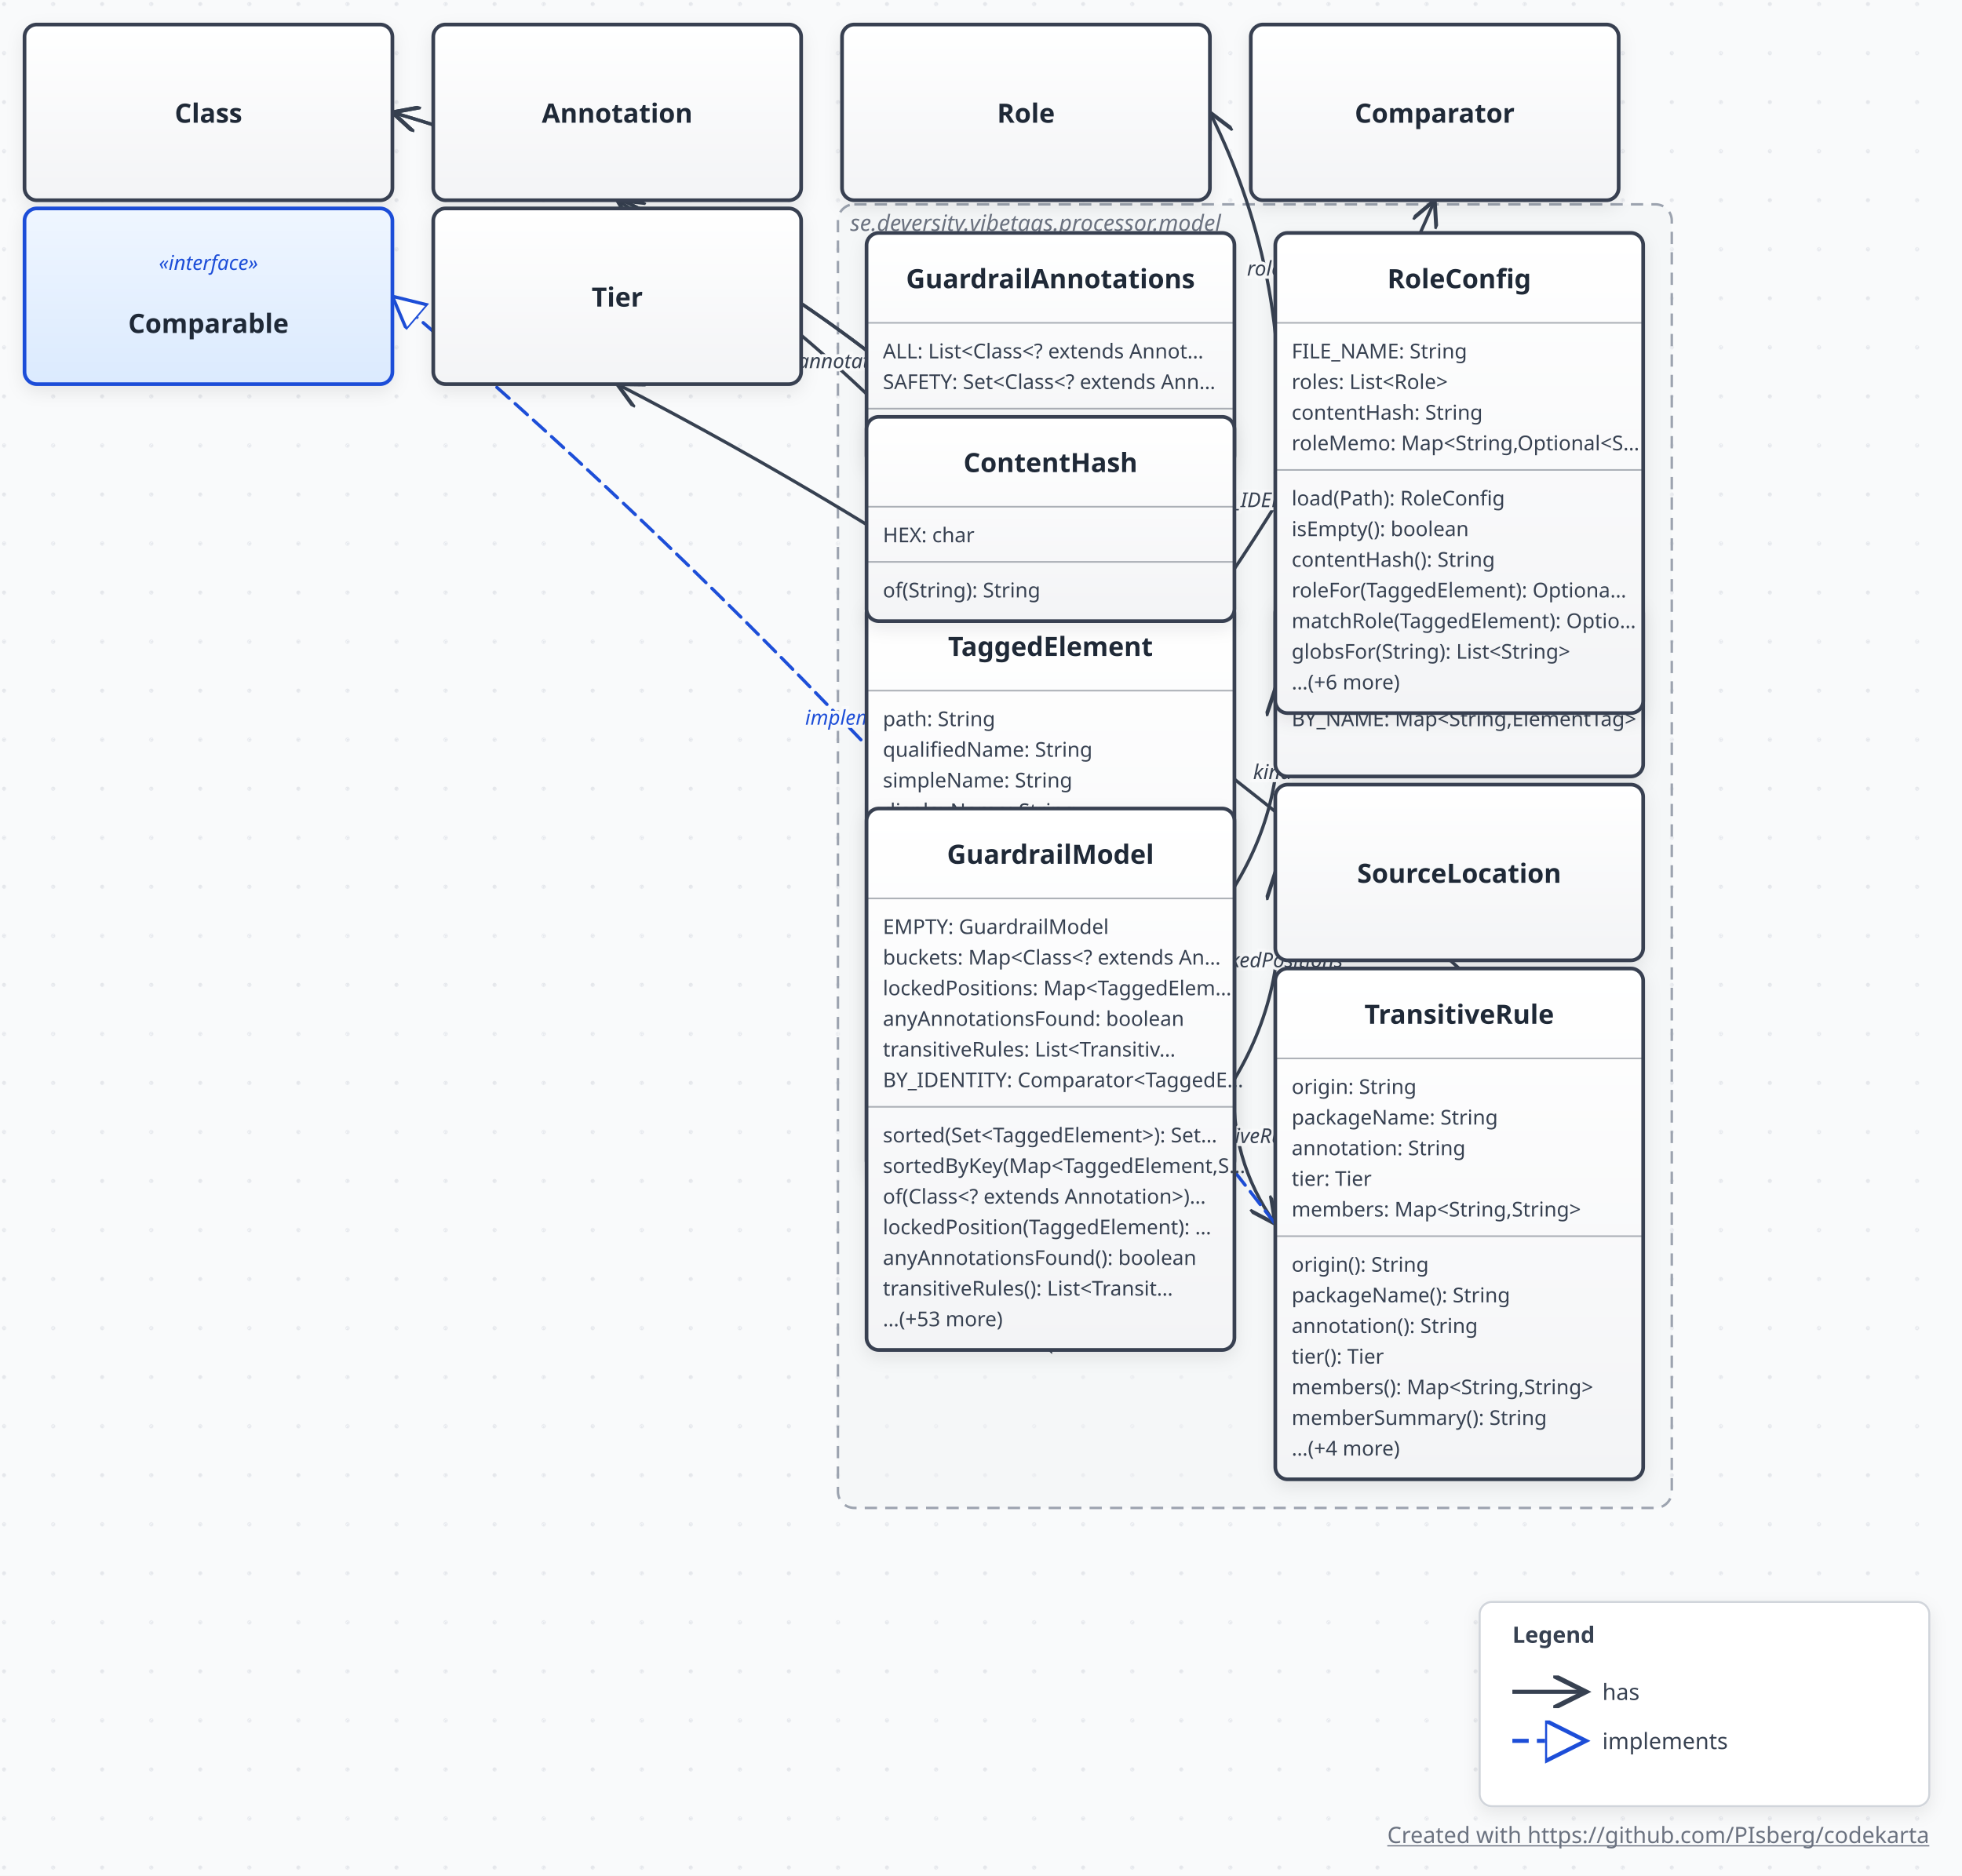
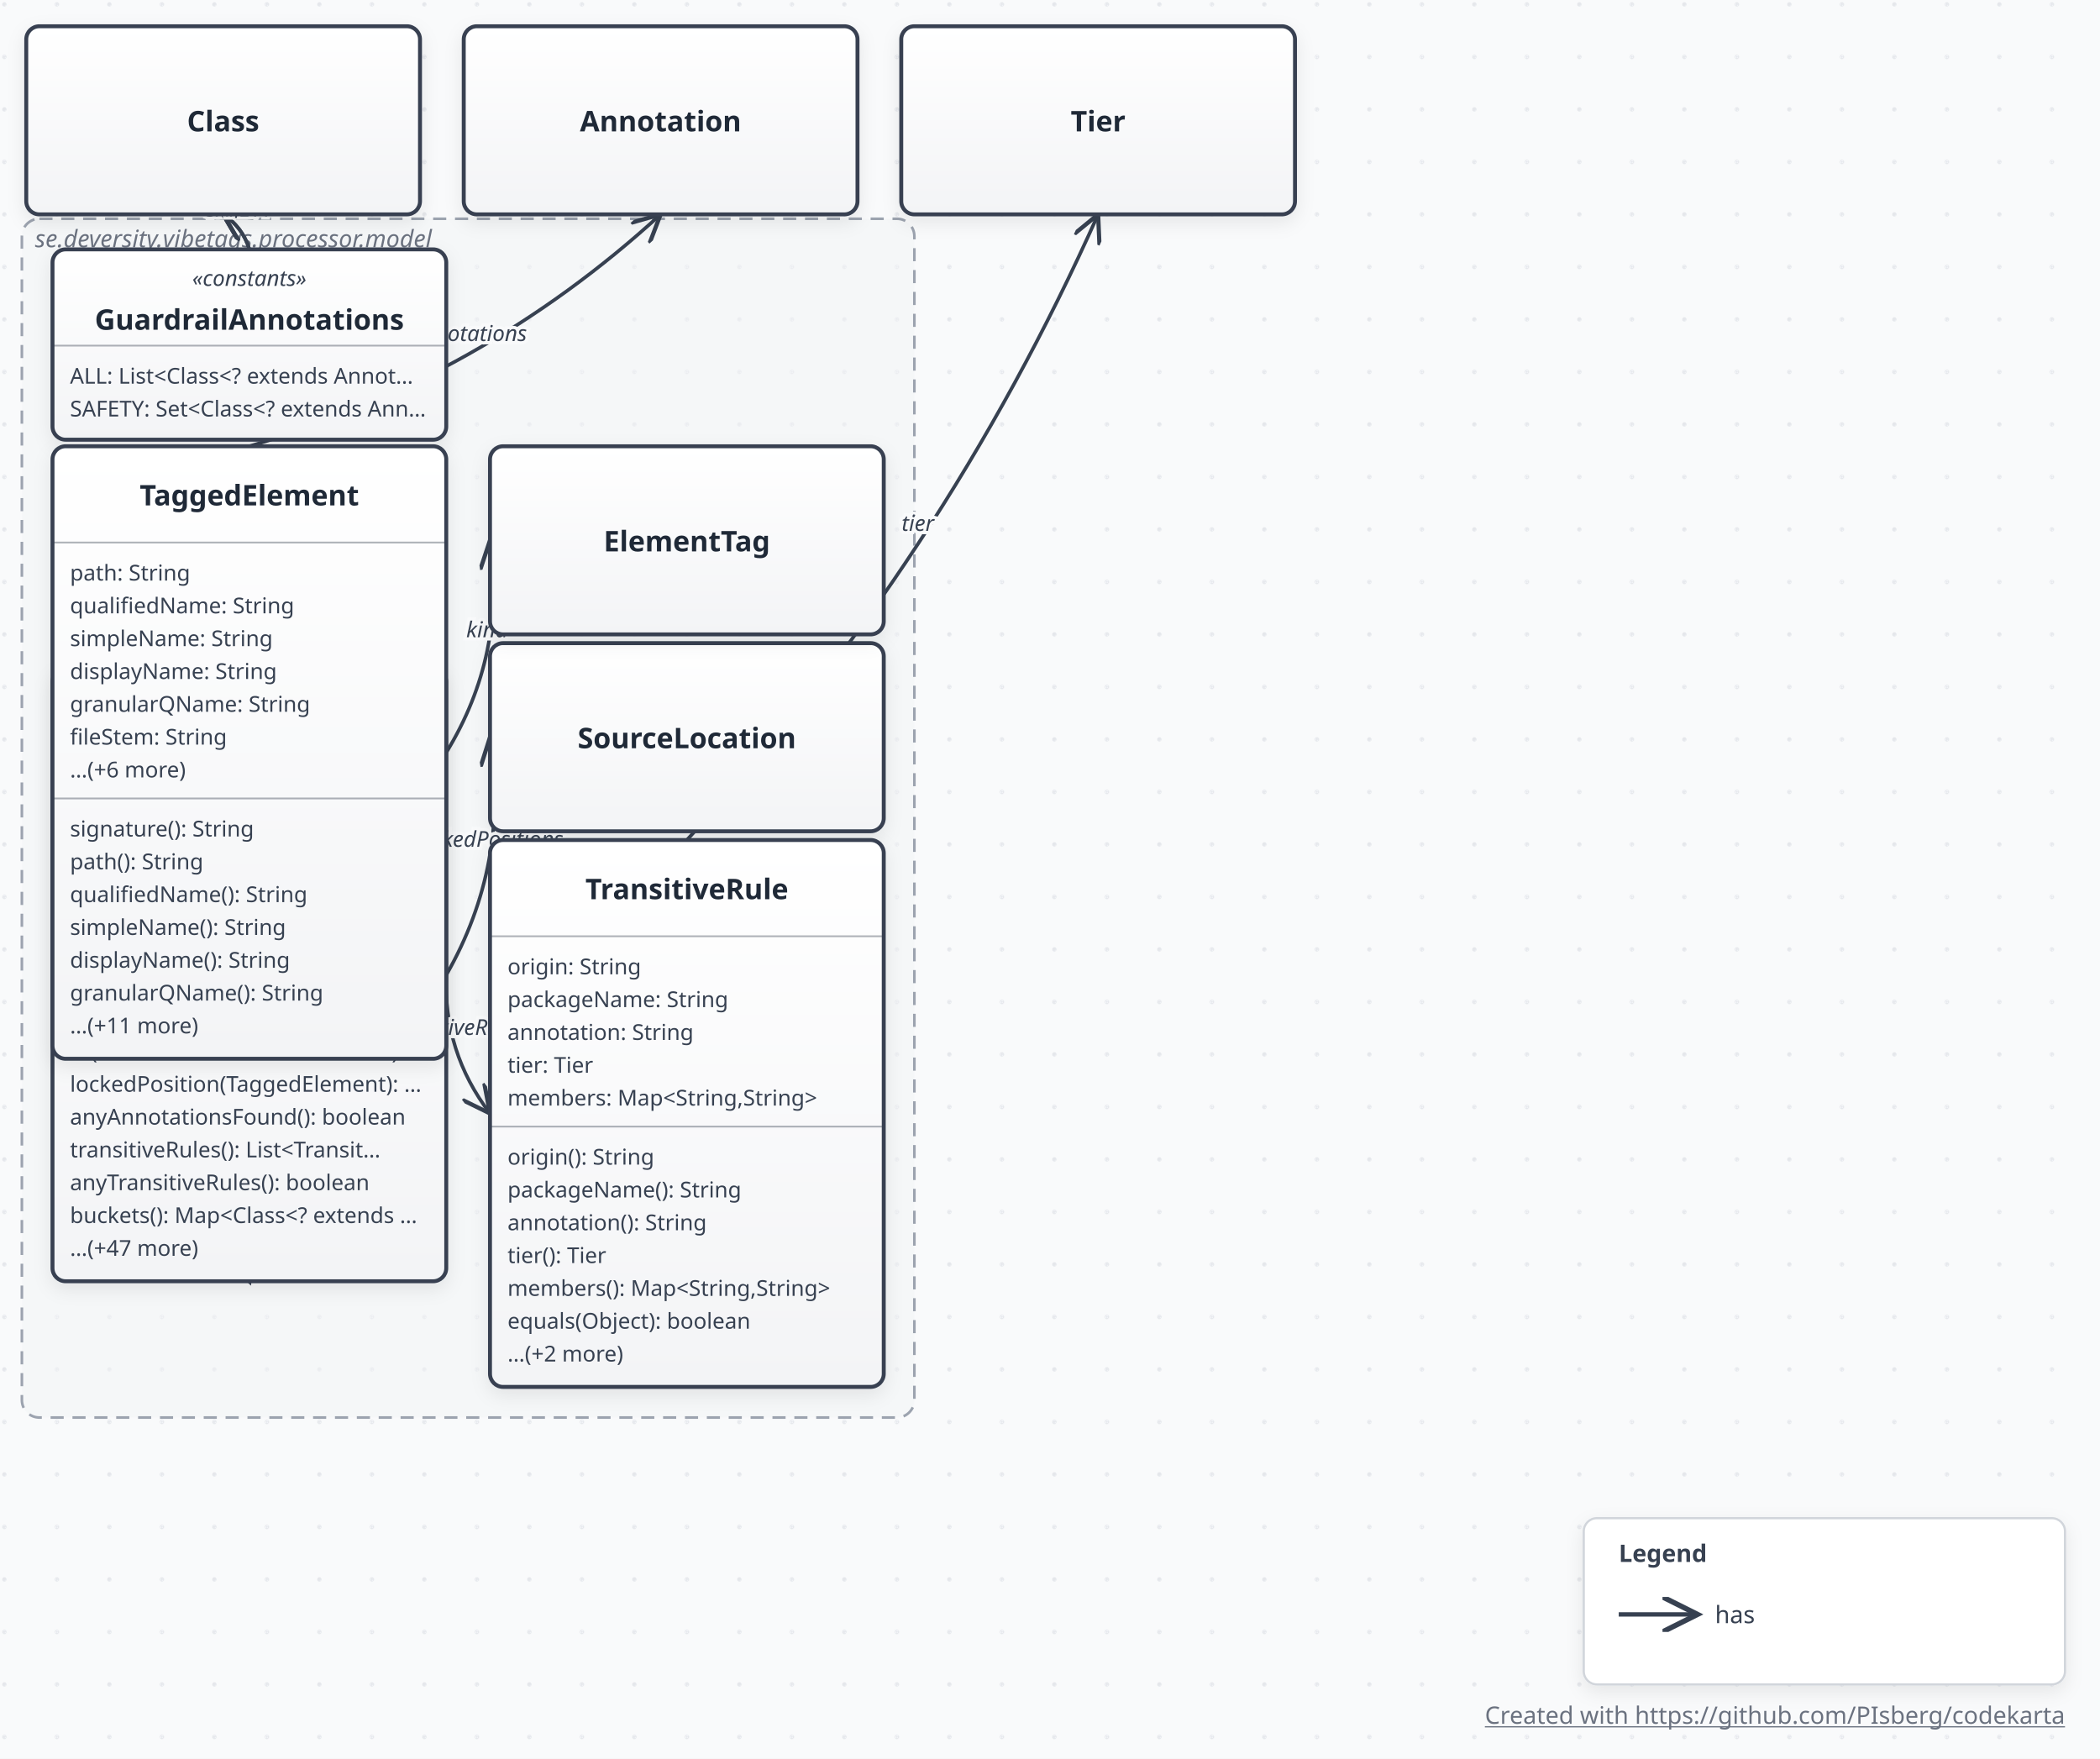
- <svg xmlns="http://www.w3.org/2000/svg" width="960" height="918" viewBox="0 0 960 918">
+ <svg xmlns="http://www.w3.org/2000/svg" width="960" height="804" viewBox="0 0 960 804">
  <defs>
    <style>
svg { font-family: 'Outfit', 'Inter', -apple-system, BlinkMacSystemFont, 'Segoe UI', sans-serif; }
text { font-family: 'Outfit', 'Inter', -apple-system, BlinkMacSystemFont, 'Segoe UI', sans-serif !important; }
.node-rect { transition: filter 0.2s ease, stroke-width 0.2s ease, stroke 0.2s ease; }
.node-rect:hover { stroke-width: 2.2 !important; filter: drop-shadow(0 8px 16px rgba(15, 23, 42, 0.12)) !important; }
.edge-line { stroke-linecap: round; stroke-linejoin: round; transition: stroke-width 0.2s ease; }
.edge-line:hover { stroke-width: 2.5 !important; }
.edge-label { paint-order: stroke; stroke: #f9fafb; stroke-width: 3; font-weight: 500; }
.diagram-attribution { fill: #9ca3af; text-decoration: none; transition: fill 0.2s ease; }
.diagram-attribution:hover { fill: #4b5563; text-decoration: underline; }
.group-rect { transition: stroke-width 0.2s ease; }
.node-label { pointer-events: none; }
</style>
    <filter id="nodeShadow" x="-20%" y="-20%" width="140%" height="140%">
      <feDropShadow dx="0" dy="3" stdDeviation="4" flood-color="#0f172a" flood-opacity="0.08" />
    </filter>
    <linearGradient id="grad-CLASS" x1="0%" y1="0%" x2="0%" y2="100%">
      <stop offset="0%" stop-color="#ffffff" />
      <stop offset="100%" stop-color="#f3f4f6" />
    </linearGradient>
    <linearGradient id="grad-INTERFACE" x1="0%" y1="0%" x2="0%" y2="100%">
      <stop offset="0%" stop-color="#eff6ff" />
      <stop offset="100%" stop-color="#dbeafe" />
    </linearGradient>
    <linearGradient id="grad-MODULE" x1="0%" y1="0%" x2="0%" y2="100%">
      <stop offset="0%" stop-color="#faf5ff" />
      <stop offset="100%" stop-color="#ede9fe" />
    </linearGradient>
    <linearGradient id="grad-METHOD" x1="0%" y1="0%" x2="0%" y2="100%">
      <stop offset="0%" stop-color="#fffbeb" />
      <stop offset="100%" stop-color="#fef3c7" />
    </linearGradient>
    <linearGradient id="grad-PACKAGE" x1="0%" y1="0%" x2="0%" y2="100%">
      <stop offset="0%" stop-color="#ecfdf5" />
      <stop offset="100%" stop-color="#d1fae5" />
    </linearGradient>
    <linearGradient id="grad-EXCEPTION" x1="0%" y1="0%" x2="0%" y2="100%">
      <stop offset="0%" stop-color="#fef2f2" />
      <stop offset="100%" stop-color="#fee2e2" />
    </linearGradient>
    <linearGradient id="grad-STATE" x1="0%" y1="0%" x2="0%" y2="100%">
      <stop offset="0%" stop-color="#f0f9ff" />
      <stop offset="100%" stop-color="#e0f2fe" />
    </linearGradient>
    <pattern id="dotGrid" width="24" height="24" patternUnits="userSpaceOnUse">
      <circle cx="2" cy="2" r="1" fill="#e5e7eb" />
    </pattern>
    <marker id="marker-open-374151" markerWidth="10" markerHeight="8" refX="8" refY="4" orient="auto">
      <path d="M0,0 L8,4 L0,8" fill="none" stroke="#374151" stroke-width="1.2" />
    </marker>
-     <marker id="marker-hollow-1d4ed8" markerWidth="12" markerHeight="12" refX="10" refY="5" orient="auto">
-       <path d="M0,0 L10,5 L0,10 Z" fill="#ffffff" stroke="#1d4ed8" stroke-width="1" />
-     </marker>
  </defs>
-   <rect width="960" height="918" fill="#f9fafb" />
-   <rect width="960" height="918" fill="url(#dotGrid)" />
-   <rect class="group-rect" x="410.0" y="100.0" width="408.0" height="638.0" rx="8" fill="#f3f4f6" fill-opacity="0.5" stroke="#9ca3af" stroke-dasharray="6,4" stroke-width="1.2" />
-   <text x="416.0" y="113.0" font-family="sans-serif" font-size="11" fill="#6b7280" font-style="italic">se.deversity.vibetags.processor.model</text>
-   <path class="edge-line" data-source="GuardrailAnnotations" data-target="Class" data-type="HAS" d="M424.0 171.5 Q318.9 91.6 192.0 55.0" fill="none" stroke="#374151" stroke-width="1.6" marker-end="url(#marker-open-374151)" />
-   <text class="edge-label" data-source="GuardrailAnnotations" data-target="Class" data-type="HAS" x="313.4" y="96.4" text-anchor="middle" font-family="sans-serif" font-size="10" fill="#374151" font-style="italic">ALL</text>
-   <path class="edge-line" data-source="GuardrailAnnotations" data-target="Class" data-type="HAS" d="M424.0 171.5 Q318.9 91.6 192.0 55.0" fill="none" stroke="#374151" stroke-width="1.6" marker-end="url(#marker-open-374151)" />
-   <text class="edge-label" data-source="GuardrailAnnotations" data-target="Class" data-type="HAS" x="313.4" y="96.4" text-anchor="middle" font-family="sans-serif" font-size="10" fill="#374151" font-style="italic">SAFETY</text>
-   <path class="edge-line" data-source="TaggedElement" data-target="ElementTag" data-type="HAS" d="M604.0 434.0 Q631.5 389.1 624.0 337.0" fill="none" stroke="#374151" stroke-width="1.6" marker-end="url(#marker-open-374151)" />
-   <text class="edge-label" data-source="TaggedElement" data-target="ElementTag" data-type="HAS" x="622.7" y="381.3" text-anchor="middle" font-family="sans-serif" font-size="10" fill="#374151" font-style="italic">kind</text>
-   <path class="edge-line" data-source="TaggedElement" data-target="Annotation" data-type="HAS" d="M514.0 294.0 Q426.1 176.5 302.0 98.0" fill="none" stroke="#374151" stroke-width="1.6" marker-end="url(#marker-open-374151)" />
-   <text class="edge-label" data-source="TaggedElement" data-target="Annotation" data-type="HAS" x="417.0" y="180.2" text-anchor="middle" font-family="sans-serif" font-size="10" fill="#374151" font-style="italic">annotations</text>
-   <path class="edge-line" data-source="TaggedElement" data-target="TaggedElement" data-type="HAS" d="M514.0 294.0 Q463.6 434.0 514.0 574.0" fill="none" stroke="#374151" stroke-width="1.6" marker-end="url(#marker-open-374151)" />
-   <text class="edge-label" data-source="TaggedElement" data-target="TaggedElement" data-type="HAS" x="488.8" y="428.0" text-anchor="middle" font-family="sans-serif" font-size="10" fill="#374151" font-style="italic">owner</text>
-   <path class="edge-line" data-source="RoleConfig" data-target="Role" data-type="HAS" d="M624.0 231.5 Q633.6 138.6 592.0 55.0" fill="none" stroke="#374151" stroke-width="1.6" marker-end="url(#marker-open-374151)" />
-   <text class="edge-label" data-source="RoleConfig" data-target="Role" data-type="HAS" x="620.8" y="134.9" text-anchor="middle" font-family="sans-serif" font-size="10" fill="#374151" font-style="italic">roles</text>
-   <path class="edge-line" data-source="GuardrailModel" data-target="GuardrailModel" data-type="HAS" d="M514.0 395.7 Q466.3 528.2 514.0 660.7" fill="none" stroke="#374151" stroke-width="1.6" marker-end="url(#marker-open-374151)" />
-   <text class="edge-label" data-source="GuardrailModel" data-target="GuardrailModel" data-type="HAS" x="490.2" y="522.2" text-anchor="middle" font-family="sans-serif" font-size="10" fill="#374151" font-style="italic">EMPTY</text>
-   <path class="edge-line" data-source="GuardrailModel" data-target="SourceLocation" data-type="HAS" d="M604.0 528.2 Q632.1 481.2 624.0 427.0" fill="none" stroke="#374151" stroke-width="1.6" marker-end="url(#marker-open-374151)" />
-   <text class="edge-label" data-source="GuardrailModel" data-target="SourceLocation" data-type="HAS" x="623.0" y="473.4" text-anchor="middle" font-family="sans-serif" font-size="10" fill="#374151" font-style="italic">lockedPositions</text>
-   <path class="edge-line" data-source="GuardrailModel" data-target="TransitiveRule" data-type="HAS" d="M604.0 528.2 Q601.3 567.2 624.0 599.0" fill="none" stroke="#374151" stroke-width="1.6" marker-end="url(#marker-open-374151)" />
-   <text class="edge-label" data-source="GuardrailModel" data-target="TransitiveRule" data-type="HAS" x="607.6" y="559.4" text-anchor="middle" font-family="sans-serif" font-size="10" fill="#374151" font-style="italic">transitiveRules</text>
-   <path class="edge-line" data-source="GuardrailModel" data-target="Comparator" data-type="HAS" d="M514.0 395.7 Q631.4 261.6 702.0 98.0" fill="none" stroke="#374151" stroke-width="1.6" marker-end="url(#marker-open-374151)" />
-   <text class="edge-label" data-source="GuardrailModel" data-target="Comparator" data-type="HAS" x="619.7" y="248.2" text-anchor="middle" font-family="sans-serif" font-size="10" fill="#374151" font-style="italic">BY_IDENTITY</text>
-   <path class="edge-line" data-source="TransitiveRule" data-target="Comparable" data-type="IMPLEMENTS" d="M624.0 599.0 Q431.8 349.3 192.0 145.0" fill="none" stroke="#1d4ed8" stroke-width="1.6" stroke-dasharray="8,4" marker-end="url(#marker-hollow-1d4ed8)" />
-   <text class="edge-label" data-source="TransitiveRule" data-target="Comparable" data-type="IMPLEMENTS" x="419.9" y="354.7" text-anchor="middle" font-family="sans-serif" font-size="10" fill="#1d4ed8" font-style="italic">implements</text>
-   <path class="edge-line" data-source="TransitiveRule" data-target="Tier" data-type="HAS" d="M714.0 474.0 Q526.7 304.1 302.0 188.0" fill="none" stroke="#374151" stroke-width="1.6" marker-end="url(#marker-open-374151)" />
-   <text class="edge-label" data-source="TransitiveRule" data-target="Tier" data-type="HAS" x="517.3" y="311.6" text-anchor="middle" font-family="sans-serif" font-size="10" fill="#374151" font-style="italic">tier</text>
+   <rect width="960" height="804" fill="#f9fafb" />
+   <rect width="960" height="804" fill="url(#dotGrid)" />
+   <rect class="group-rect" x="10.0" y="100.0" width="408.0" height="548.0" rx="8" fill="#f3f4f6" fill-opacity="0.5" stroke="#9ca3af" stroke-dasharray="6,4" stroke-width="1.2" />
+   <text x="16.0" y="113.0" font-family="sans-serif" font-size="11" fill="#6b7280" font-style="italic">se.deversity.vibetags.processor.model</text>
+   <path class="edge-line" data-source="GuardrailModel" data-target="GuardrailModel" data-type="HAS" d="M114.0 305.7 Q63.6 445.7 114.0 585.7" fill="none" stroke="#374151" stroke-width="1.6" marker-end="url(#marker-open-374151)" />
+   <text class="edge-label" data-source="GuardrailModel" data-target="GuardrailModel" data-type="HAS" x="88.8" y="439.7" text-anchor="middle" font-family="sans-serif" font-size="10" fill="#374151" font-style="italic">EMPTY</text>
+   <path class="edge-line" data-source="GuardrailModel" data-target="SourceLocation" data-type="HAS" d="M204.0 445.7 Q233.1 394.8 224.0 337.0" fill="none" stroke="#374151" stroke-width="1.6" marker-end="url(#marker-open-374151)" />
+   <text class="edge-label" data-source="GuardrailModel" data-target="SourceLocation" data-type="HAS" x="223.5" y="387.1" text-anchor="middle" font-family="sans-serif" font-size="10" fill="#374151" font-style="italic">lockedPositions</text>
+   <path class="edge-line" data-source="GuardrailModel" data-target="TransitiveRule" data-type="HAS" d="M204.0 445.7 Q202.6 480.9 224.0 509.0" fill="none" stroke="#374151" stroke-width="1.6" marker-end="url(#marker-open-374151)" />
+   <text class="edge-label" data-source="GuardrailModel" data-target="TransitiveRule" data-type="HAS" x="208.3" y="473.1" text-anchor="middle" font-family="sans-serif" font-size="10" fill="#374151" font-style="italic">transitiveRules</text>
+   <path class="edge-line" data-source="GuardrailAnnotations" data-target="Class" data-type="HAS" d="M114.0 114.0 Q110.9 103.8 102.0 98.0" fill="none" stroke="#374151" stroke-width="1.6" marker-end="url(#marker-open-374151)" />
+   <text class="edge-label" data-source="GuardrailAnnotations" data-target="Class" data-type="HAS" x="109.4" y="98.9" text-anchor="middle" font-family="sans-serif" font-size="10" fill="#374151" font-style="italic">ALL</text>
+   <path class="edge-line" data-source="GuardrailAnnotations" data-target="Class" data-type="HAS" d="M114.0 114.0 Q110.9 103.8 102.0 98.0" fill="none" stroke="#374151" stroke-width="1.6" marker-end="url(#marker-open-374151)" />
+   <text class="edge-label" data-source="GuardrailAnnotations" data-target="Class" data-type="HAS" x="109.4" y="98.9" text-anchor="middle" font-family="sans-serif" font-size="10" fill="#374151" font-style="italic">SAFETY</text>
+   <path class="edge-line" data-source="TaggedElement" data-target="ElementTag" data-type="HAS" d="M204.0 344.0 Q231.5 299.1 224.0 247.0" fill="none" stroke="#374151" stroke-width="1.6" marker-end="url(#marker-open-374151)" />
+   <text class="edge-label" data-source="TaggedElement" data-target="ElementTag" data-type="HAS" x="222.7" y="291.3" text-anchor="middle" font-family="sans-serif" font-size="10" fill="#374151" font-style="italic">kind</text>
+   <path class="edge-line" data-source="TaggedElement" data-target="Annotation" data-type="HAS" d="M114.0 204.0 Q220.3 172.8 302.0 98.0" fill="none" stroke="#374151" stroke-width="1.6" marker-end="url(#marker-open-374151)" />
+   <text class="edge-label" data-source="TaggedElement" data-target="Annotation" data-type="HAS" x="214.1" y="155.9" text-anchor="middle" font-family="sans-serif" font-size="10" fill="#374151" font-style="italic">annotations</text>
+   <path class="edge-line" data-source="TaggedElement" data-target="TaggedElement" data-type="HAS" d="M114.0 204.0 Q63.6 344.0 114.0 484.0" fill="none" stroke="#374151" stroke-width="1.6" marker-end="url(#marker-open-374151)" />
+   <text class="edge-label" data-source="TaggedElement" data-target="TaggedElement" data-type="HAS" x="88.8" y="338.0" text-anchor="middle" font-family="sans-serif" font-size="10" fill="#374151" font-style="italic">owner</text>
+   <path class="edge-line" data-source="TransitiveRule" data-target="Tier" data-type="HAS" d="M314.0 384.0 Q431.3 256.3 502.0 98.0" fill="none" stroke="#374151" stroke-width="1.6" marker-end="url(#marker-open-374151)" />
+   <text class="edge-label" data-source="TransitiveRule" data-target="Tier" data-type="HAS" x="419.6" y="242.7" text-anchor="middle" font-family="sans-serif" font-size="10" fill="#374151" font-style="italic">tier</text>
+   <g id="GuardrailModel">
+     <rect class="node-rect" x="24.0" y="305.7" width="180.0" height="280.0" rx="6.0" fill="url(#grad-CLASS)" stroke="#374151" stroke-width="1.8" filter="url(#nodeShadow)" />
+     <text class="node-label" x="114.0" y="327.7" text-anchor="middle" dominant-baseline="central" font-family="sans-serif" font-size="13" font-weight="bold" fill="#1f2937">GuardrailModel</text>
+     <line x1="24.0" y1="349.7" x2="204.0" y2="349.7" stroke="#374151" stroke-width="0.8" opacity="0.4" />
+     <text x="32.0" y="363.2" font-family="sans-serif" font-size="10" fill="#374151" dominant-baseline="central">EMPTY: GuardrailModel</text>
+     <text x="32.0" y="378.2" font-family="sans-serif" font-size="10" fill="#374151" dominant-baseline="central">buckets: Map&lt;Class&lt;? extends An…</text>
+     <text x="32.0" y="393.2" font-family="sans-serif" font-size="10" fill="#374151" dominant-baseline="central">lockedPositions: Map&lt;TaggedElem…</text>
+     <text x="32.0" y="408.2" font-family="sans-serif" font-size="10" fill="#374151" dominant-baseline="central">elementIds: Set&lt;String&gt;</text>
+     <text x="32.0" y="423.2" font-family="sans-serif" font-size="10" fill="#374151" dominant-baseline="central">totalAnnotatedReferences: int</text>
+     <text x="32.0" y="438.2" font-family="sans-serif" font-size="10" fill="#374151" dominant-baseline="central">anyAnnotationsFound: boolean</text>
+     <text x="32.0" y="453.2" font-family="sans-serif" font-size="10" fill="#374151" dominant-baseline="central">…(+1 more)</text>
+     <line x1="24.0" y1="466.7" x2="204.0" y2="466.7" stroke="#374151" stroke-width="0.8" opacity="0.4" />
+     <text x="32.0" y="480.2" font-family="sans-serif" font-size="10" fill="#374151" dominant-baseline="central">of(Class&lt;? extends Annotation&gt;)…</text>
+     <text x="32.0" y="495.2" font-family="sans-serif" font-size="10" fill="#374151" dominant-baseline="central">lockedPosition(TaggedElement): …</text>
+     <text x="32.0" y="510.2" font-family="sans-serif" font-size="10" fill="#374151" dominant-baseline="central">anyAnnotationsFound(): boolean</text>
+     <text x="32.0" y="525.2" font-family="sans-serif" font-size="10" fill="#374151" dominant-baseline="central">transitiveRules(): List&lt;Transit…</text>
+     <text x="32.0" y="540.2" font-family="sans-serif" font-size="10" fill="#374151" dominant-baseline="central">anyTransitiveRules(): boolean</text>
+     <text x="32.0" y="555.2" font-family="sans-serif" font-size="10" fill="#374151" dominant-baseline="central">buckets(): Map&lt;Class&lt;? extends …</text>
+     <text x="32.0" y="570.2" font-family="sans-serif" font-size="10" fill="#374151" dominant-baseline="central">…(+47 more)</text>
+   </g>
+   <g id="SourceLocation">
+     <rect class="node-rect" x="224.0" y="294.0" width="180.0" height="86.0" rx="6.0" fill="url(#grad-CLASS)" stroke="#374151" stroke-width="1.8" filter="url(#nodeShadow)" />
+     <text class="node-label" x="314.0" y="337.0" text-anchor="middle" dominant-baseline="central" font-family="sans-serif" font-size="13" font-weight="bold" fill="#1f2937">SourceLocation</text>
+   </g>
+   <g id="TransitiveRule">
+     <rect class="node-rect" x="224.0" y="384.0" width="180.0" height="250.0" rx="6.0" fill="url(#grad-CLASS)" stroke="#374151" stroke-width="1.8" filter="url(#nodeShadow)" />
+     <text class="node-label" x="314.0" y="406.0" text-anchor="middle" dominant-baseline="central" font-family="sans-serif" font-size="13" font-weight="bold" fill="#1f2937">TransitiveRule</text>
+     <line x1="224.0" y1="428.0" x2="404.0" y2="428.0" stroke="#374151" stroke-width="0.8" opacity="0.4" />
+     <text x="232.0" y="441.5" font-family="sans-serif" font-size="10" fill="#374151" dominant-baseline="central">origin: String</text>
+     <text x="232.0" y="456.5" font-family="sans-serif" font-size="10" fill="#374151" dominant-baseline="central">packageName: String</text>
+     <text x="232.0" y="471.5" font-family="sans-serif" font-size="10" fill="#374151" dominant-baseline="central">annotation: String</text>
+     <text x="232.0" y="486.5" font-family="sans-serif" font-size="10" fill="#374151" dominant-baseline="central">tier: Tier</text>
+     <text x="232.0" y="501.5" font-family="sans-serif" font-size="10" fill="#374151" dominant-baseline="central">members: Map&lt;String,String&gt;</text>
+     <line x1="224.0" y1="515.0" x2="404.0" y2="515.0" stroke="#374151" stroke-width="0.8" opacity="0.4" />
+     <text x="232.0" y="528.5" font-family="sans-serif" font-size="10" fill="#374151" dominant-baseline="central">origin(): String</text>
+     <text x="232.0" y="543.5" font-family="sans-serif" font-size="10" fill="#374151" dominant-baseline="central">packageName(): String</text>
+     <text x="232.0" y="558.5" font-family="sans-serif" font-size="10" fill="#374151" dominant-baseline="central">annotation(): String</text>
+     <text x="232.0" y="573.5" font-family="sans-serif" font-size="10" fill="#374151" dominant-baseline="central">tier(): Tier</text>
+     <text x="232.0" y="588.5" font-family="sans-serif" font-size="10" fill="#374151" dominant-baseline="central">members(): Map&lt;String,String&gt;</text>
+     <text x="232.0" y="603.5" font-family="sans-serif" font-size="10" fill="#374151" dominant-baseline="central">equals(Object): boolean</text>
+     <text x="232.0" y="618.5" font-family="sans-serif" font-size="10" fill="#374151" dominant-baseline="central">…(+2 more)</text>
+   </g>
  <g id="GuardrailAnnotations">
-     <rect class="node-rect" x="424.0" y="114.0" width="180.0" height="115.0" rx="6.0" fill="url(#grad-CLASS)" stroke="#374151" stroke-width="1.8" filter="url(#nodeShadow)" />
-     <text class="node-label" x="514.0" y="136.0" text-anchor="middle" dominant-baseline="central" font-family="sans-serif" font-size="13" font-weight="bold" fill="#1f2937">GuardrailAnnotations</text>
-     <line x1="424.0" y1="158.0" x2="604.0" y2="158.0" stroke="#374151" stroke-width="0.8" opacity="0.4" />
-     <text x="432.0" y="171.5" font-family="sans-serif" font-size="10" fill="#374151" dominant-baseline="central">ALL: List&lt;Class&lt;? extends Annot…</text>
-     <text x="432.0" y="186.5" font-family="sans-serif" font-size="10" fill="#374151" dominant-baseline="central">SAFETY: Set&lt;Class&lt;? extends Ann…</text>
-     <line x1="424.0" y1="200.0" x2="604.0" y2="200.0" stroke="#374151" stroke-width="0.8" opacity="0.4" />
-     <text x="432.0" y="213.5" font-family="sans-serif" font-size="10" fill="#374151" dominant-baseline="central">label(Class&lt;? extends Annotatio…</text>
+     <rect class="node-rect" x="24.0" y="114.0" width="180.0" height="87.0" rx="6.0" fill="url(#grad-CLASS)" stroke="#374151" stroke-width="1.8" filter="url(#nodeShadow)" />
+     <text class="node-label" x="114.0" y="130.7" text-anchor="middle" font-family="sans-serif" font-size="10" fill="#374151" font-style="italic">«constants»</text>
+     <text class="node-label" x="114.0" y="145.7" text-anchor="middle" dominant-baseline="central" font-family="sans-serif" font-size="13" font-weight="bold" fill="#1f2937">GuardrailAnnotations</text>
+     <line x1="24.0" y1="158.0" x2="204.0" y2="158.0" stroke="#374151" stroke-width="0.8" opacity="0.4" />
+     <text x="32.0" y="171.5" font-family="sans-serif" font-size="10" fill="#374151" dominant-baseline="central">ALL: List&lt;Class&lt;? extends Annot…</text>
+     <text x="32.0" y="186.5" font-family="sans-serif" font-size="10" fill="#374151" dominant-baseline="central">SAFETY: Set&lt;Class&lt;? extends Ann…</text>
  </g>
  <g id="Class">
    <rect class="node-rect" x="12.0" y="12.0" width="180.0" height="86.0" rx="6.0" fill="url(#grad-CLASS)" stroke="#374151" stroke-width="1.8" filter="url(#nodeShadow)" />
    <text class="node-label" x="102.0" y="55.0" text-anchor="middle" dominant-baseline="central" font-family="sans-serif" font-size="13" font-weight="bold" fill="#1f2937">Class</text>
  </g>
+   <g id="ElementTag">
+     <rect class="node-rect" x="224.0" y="204.0" width="180.0" height="86.0" rx="6.0" fill="url(#grad-CLASS)" stroke="#374151" stroke-width="1.8" filter="url(#nodeShadow)" />
+     <text class="node-label" x="314.0" y="247.0" text-anchor="middle" dominant-baseline="central" font-family="sans-serif" font-size="13" font-weight="bold" fill="#1f2937">ElementTag</text>
+   </g>
  <g id="TaggedElement">
-     <rect class="node-rect" x="424.0" y="294.0" width="180.0" height="280.0" rx="6.0" fill="url(#grad-CLASS)" stroke="#374151" stroke-width="1.8" filter="url(#nodeShadow)" />
-     <text class="node-label" x="514.0" y="316.0" text-anchor="middle" dominant-baseline="central" font-family="sans-serif" font-size="13" font-weight="bold" fill="#1f2937">TaggedElement</text>
-     <line x1="424.0" y1="338.0" x2="604.0" y2="338.0" stroke="#374151" stroke-width="0.8" opacity="0.4" />
-     <text x="432.0" y="351.5" font-family="sans-serif" font-size="10" fill="#374151" dominant-baseline="central">path: String</text>
-     <text x="432.0" y="366.5" font-family="sans-serif" font-size="10" fill="#374151" dominant-baseline="central">qualifiedName: String</text>
-     <text x="432.0" y="381.5" font-family="sans-serif" font-size="10" fill="#374151" dominant-baseline="central">simpleName: String</text>
-     <text x="432.0" y="396.5" font-family="sans-serif" font-size="10" fill="#374151" dominant-baseline="central">displayName: String</text>
-     <text x="432.0" y="411.5" font-family="sans-serif" font-size="10" fill="#374151" dominant-baseline="central">granularQName: String</text>
-     <text x="432.0" y="426.5" font-family="sans-serif" font-size="10" fill="#374151" dominant-baseline="central">fileStem: String</text>
-     <text x="432.0" y="441.5" font-family="sans-serif" font-size="10" fill="#374151" dominant-baseline="central">…(+6 more)</text>
-     <line x1="424.0" y1="455.0" x2="604.0" y2="455.0" stroke="#374151" stroke-width="0.8" opacity="0.4" />
-     <text x="432.0" y="468.5" font-family="sans-serif" font-size="10" fill="#374151" dominant-baseline="central">signature(): String</text>
-     <text x="432.0" y="483.5" font-family="sans-serif" font-size="10" fill="#374151" dominant-baseline="central">path(): String</text>
-     <text x="432.0" y="498.5" font-family="sans-serif" font-size="10" fill="#374151" dominant-baseline="central">qualifiedName(): String</text>
-     <text x="432.0" y="513.5" font-family="sans-serif" font-size="10" fill="#374151" dominant-baseline="central">simpleName(): String</text>
-     <text x="432.0" y="528.5" font-family="sans-serif" font-size="10" fill="#374151" dominant-baseline="central">displayName(): String</text>
-     <text x="432.0" y="543.5" font-family="sans-serif" font-size="10" fill="#374151" dominant-baseline="central">granularQName(): String</text>
-     <text x="432.0" y="558.5" font-family="sans-serif" font-size="10" fill="#374151" dominant-baseline="central">…(+12 more)</text>
-   </g>
-   <g id="ElementTag">
-     <rect class="node-rect" x="624.0" y="294.0" width="180.0" height="86.0" rx="6.0" fill="url(#grad-CLASS)" stroke="#374151" stroke-width="1.8" filter="url(#nodeShadow)" />
-     <text class="node-label" x="714.0" y="316.0" text-anchor="middle" dominant-baseline="central" font-family="sans-serif" font-size="13" font-weight="bold" fill="#1f2937">ElementTag</text>
-     <line x1="624.0" y1="338.0" x2="804.0" y2="338.0" stroke="#374151" stroke-width="0.8" opacity="0.4" />
-     <text x="632.0" y="351.5" font-family="sans-serif" font-size="10" fill="#374151" dominant-baseline="central">BY_NAME: Map&lt;String,ElementTag&gt;</text>
+     <rect class="node-rect" x="24.0" y="204.0" width="180.0" height="280.0" rx="6.0" fill="url(#grad-CLASS)" stroke="#374151" stroke-width="1.8" filter="url(#nodeShadow)" />
+     <text class="node-label" x="114.0" y="226.0" text-anchor="middle" dominant-baseline="central" font-family="sans-serif" font-size="13" font-weight="bold" fill="#1f2937">TaggedElement</text>
+     <line x1="24.0" y1="248.0" x2="204.0" y2="248.0" stroke="#374151" stroke-width="0.8" opacity="0.4" />
+     <text x="32.0" y="261.5" font-family="sans-serif" font-size="10" fill="#374151" dominant-baseline="central">path: String</text>
+     <text x="32.0" y="276.5" font-family="sans-serif" font-size="10" fill="#374151" dominant-baseline="central">qualifiedName: String</text>
+     <text x="32.0" y="291.5" font-family="sans-serif" font-size="10" fill="#374151" dominant-baseline="central">simpleName: String</text>
+     <text x="32.0" y="306.5" font-family="sans-serif" font-size="10" fill="#374151" dominant-baseline="central">displayName: String</text>
+     <text x="32.0" y="321.5" font-family="sans-serif" font-size="10" fill="#374151" dominant-baseline="central">granularQName: String</text>
+     <text x="32.0" y="336.5" font-family="sans-serif" font-size="10" fill="#374151" dominant-baseline="central">fileStem: String</text>
+     <text x="32.0" y="351.5" font-family="sans-serif" font-size="10" fill="#374151" dominant-baseline="central">…(+6 more)</text>
+     <line x1="24.0" y1="365.0" x2="204.0" y2="365.0" stroke="#374151" stroke-width="0.8" opacity="0.4" />
+     <text x="32.0" y="378.5" font-family="sans-serif" font-size="10" fill="#374151" dominant-baseline="central">signature(): String</text>
+     <text x="32.0" y="393.5" font-family="sans-serif" font-size="10" fill="#374151" dominant-baseline="central">path(): String</text>
+     <text x="32.0" y="408.5" font-family="sans-serif" font-size="10" fill="#374151" dominant-baseline="central">qualifiedName(): String</text>
+     <text x="32.0" y="423.5" font-family="sans-serif" font-size="10" fill="#374151" dominant-baseline="central">simpleName(): String</text>
+     <text x="32.0" y="438.5" font-family="sans-serif" font-size="10" fill="#374151" dominant-baseline="central">displayName(): String</text>
+     <text x="32.0" y="453.5" font-family="sans-serif" font-size="10" fill="#374151" dominant-baseline="central">granularQName(): String</text>
+     <text x="32.0" y="468.5" font-family="sans-serif" font-size="10" fill="#374151" dominant-baseline="central">…(+11 more)</text>
  </g>
  <g id="Annotation">
    <rect class="node-rect" x="212.0" y="12.0" width="180.0" height="86.0" rx="6.0" fill="url(#grad-CLASS)" stroke="#374151" stroke-width="1.8" filter="url(#nodeShadow)" />
    <text class="node-label" x="302.0" y="55.0" text-anchor="middle" dominant-baseline="central" font-family="sans-serif" font-size="13" font-weight="bold" fill="#1f2937">Annotation</text>
  </g>
-   <g id="RoleConfig">
-     <rect class="node-rect" x="624.0" y="114.0" width="180.0" height="235.0" rx="6.0" fill="url(#grad-CLASS)" stroke="#374151" stroke-width="1.8" filter="url(#nodeShadow)" />
-     <text class="node-label" x="714.0" y="136.0" text-anchor="middle" dominant-baseline="central" font-family="sans-serif" font-size="13" font-weight="bold" fill="#1f2937">RoleConfig</text>
-     <line x1="624.0" y1="158.0" x2="804.0" y2="158.0" stroke="#374151" stroke-width="0.8" opacity="0.4" />
-     <text x="632.0" y="171.5" font-family="sans-serif" font-size="10" fill="#374151" dominant-baseline="central">FILE_NAME: String</text>
-     <text x="632.0" y="186.5" font-family="sans-serif" font-size="10" fill="#374151" dominant-baseline="central">roles: List&lt;Role&gt;</text>
-     <text x="632.0" y="201.5" font-family="sans-serif" font-size="10" fill="#374151" dominant-baseline="central">contentHash: String</text>
-     <text x="632.0" y="216.5" font-family="sans-serif" font-size="10" fill="#374151" dominant-baseline="central">roleMemo: Map&lt;String,Optional&lt;S…</text>
-     <line x1="624.0" y1="230.0" x2="804.0" y2="230.0" stroke="#374151" stroke-width="0.8" opacity="0.4" />
-     <text x="632.0" y="243.5" font-family="sans-serif" font-size="10" fill="#374151" dominant-baseline="central">load(Path): RoleConfig</text>
-     <text x="632.0" y="258.5" font-family="sans-serif" font-size="10" fill="#374151" dominant-baseline="central">isEmpty(): boolean</text>
-     <text x="632.0" y="273.5" font-family="sans-serif" font-size="10" fill="#374151" dominant-baseline="central">contentHash(): String</text>
-     <text x="632.0" y="288.5" font-family="sans-serif" font-size="10" fill="#374151" dominant-baseline="central">roleFor(TaggedElement): Optiona…</text>
-     <text x="632.0" y="303.5" font-family="sans-serif" font-size="10" fill="#374151" dominant-baseline="central">matchRole(TaggedElement): Optio…</text>
-     <text x="632.0" y="318.5" font-family="sans-serif" font-size="10" fill="#374151" dominant-baseline="central">globsFor(String): List&lt;String&gt;</text>
-     <text x="632.0" y="333.5" font-family="sans-serif" font-size="10" fill="#374151" dominant-baseline="central">…(+6 more)</text>
+   <g id="Tier">
+     <rect class="node-rect" x="412.0" y="12.0" width="180.0" height="86.0" rx="6.0" fill="url(#grad-CLASS)" stroke="#374151" stroke-width="1.8" filter="url(#nodeShadow)" />
+     <text class="node-label" x="502.0" y="55.0" text-anchor="middle" dominant-baseline="central" font-family="sans-serif" font-size="13" font-weight="bold" fill="#1f2937">Tier</text>
  </g>
-   <g id="Role">
-     <rect class="node-rect" x="412.0" y="12.0" width="180.0" height="86.0" rx="6.0" fill="url(#grad-CLASS)" stroke="#374151" stroke-width="1.8" filter="url(#nodeShadow)" />
-     <text class="node-label" x="502.0" y="55.0" text-anchor="middle" dominant-baseline="central" font-family="sans-serif" font-size="13" font-weight="bold" fill="#1f2937">Role</text>
-   </g>
-   <g id="SourceLocation">
-     <rect class="node-rect" x="624.0" y="384.0" width="180.0" height="86.0" rx="6.0" fill="url(#grad-CLASS)" stroke="#374151" stroke-width="1.8" filter="url(#nodeShadow)" />
-     <text class="node-label" x="714.0" y="427.0" text-anchor="middle" dominant-baseline="central" font-family="sans-serif" font-size="13" font-weight="bold" fill="#1f2937">SourceLocation</text>
-   </g>
-   <g id="GuardrailModel">
-     <rect class="node-rect" x="424.0" y="395.7" width="180.0" height="265.0" rx="6.0" fill="url(#grad-CLASS)" stroke="#374151" stroke-width="1.8" filter="url(#nodeShadow)" />
-     <text class="node-label" x="514.0" y="417.7" text-anchor="middle" dominant-baseline="central" font-family="sans-serif" font-size="13" font-weight="bold" fill="#1f2937">GuardrailModel</text>
-     <line x1="424.0" y1="439.7" x2="604.0" y2="439.7" stroke="#374151" stroke-width="0.8" opacity="0.4" />
-     <text x="432.0" y="453.2" font-family="sans-serif" font-size="10" fill="#374151" dominant-baseline="central">EMPTY: GuardrailModel</text>
-     <text x="432.0" y="468.2" font-family="sans-serif" font-size="10" fill="#374151" dominant-baseline="central">buckets: Map&lt;Class&lt;? extends An…</text>
-     <text x="432.0" y="483.2" font-family="sans-serif" font-size="10" fill="#374151" dominant-baseline="central">lockedPositions: Map&lt;TaggedElem…</text>
-     <text x="432.0" y="498.2" font-family="sans-serif" font-size="10" fill="#374151" dominant-baseline="central">anyAnnotationsFound: boolean</text>
-     <text x="432.0" y="513.2" font-family="sans-serif" font-size="10" fill="#374151" dominant-baseline="central">transitiveRules: List&lt;Transitiv…</text>
-     <text x="432.0" y="528.2" font-family="sans-serif" font-size="10" fill="#374151" dominant-baseline="central">BY_IDENTITY: Comparator&lt;TaggedE…</text>
-     <line x1="424.0" y1="541.7" x2="604.0" y2="541.7" stroke="#374151" stroke-width="0.8" opacity="0.4" />
-     <text x="432.0" y="555.2" font-family="sans-serif" font-size="10" fill="#374151" dominant-baseline="central">sorted(Set&lt;TaggedElement&gt;): Set…</text>
-     <text x="432.0" y="570.2" font-family="sans-serif" font-size="10" fill="#374151" dominant-baseline="central">sortedByKey(Map&lt;TaggedElement,S…</text>
-     <text x="432.0" y="585.2" font-family="sans-serif" font-size="10" fill="#374151" dominant-baseline="central">of(Class&lt;? extends Annotation&gt;)…</text>
-     <text x="432.0" y="600.2" font-family="sans-serif" font-size="10" fill="#374151" dominant-baseline="central">lockedPosition(TaggedElement): …</text>
-     <text x="432.0" y="615.2" font-family="sans-serif" font-size="10" fill="#374151" dominant-baseline="central">anyAnnotationsFound(): boolean</text>
-     <text x="432.0" y="630.2" font-family="sans-serif" font-size="10" fill="#374151" dominant-baseline="central">transitiveRules(): List&lt;Transit…</text>
-     <text x="432.0" y="645.2" font-family="sans-serif" font-size="10" fill="#374151" dominant-baseline="central">…(+53 more)</text>
-   </g>
-   <g id="TransitiveRule">
-     <rect class="node-rect" x="624.0" y="474.0" width="180.0" height="250.0" rx="6.0" fill="url(#grad-CLASS)" stroke="#374151" stroke-width="1.8" filter="url(#nodeShadow)" />
-     <text class="node-label" x="714.0" y="496.0" text-anchor="middle" dominant-baseline="central" font-family="sans-serif" font-size="13" font-weight="bold" fill="#1f2937">TransitiveRule</text>
-     <line x1="624.0" y1="518.0" x2="804.0" y2="518.0" stroke="#374151" stroke-width="0.8" opacity="0.4" />
-     <text x="632.0" y="531.5" font-family="sans-serif" font-size="10" fill="#374151" dominant-baseline="central">origin: String</text>
-     <text x="632.0" y="546.5" font-family="sans-serif" font-size="10" fill="#374151" dominant-baseline="central">packageName: String</text>
-     <text x="632.0" y="561.5" font-family="sans-serif" font-size="10" fill="#374151" dominant-baseline="central">annotation: String</text>
-     <text x="632.0" y="576.5" font-family="sans-serif" font-size="10" fill="#374151" dominant-baseline="central">tier: Tier</text>
-     <text x="632.0" y="591.5" font-family="sans-serif" font-size="10" fill="#374151" dominant-baseline="central">members: Map&lt;String,String&gt;</text>
-     <line x1="624.0" y1="605.0" x2="804.0" y2="605.0" stroke="#374151" stroke-width="0.8" opacity="0.4" />
-     <text x="632.0" y="618.5" font-family="sans-serif" font-size="10" fill="#374151" dominant-baseline="central">origin(): String</text>
-     <text x="632.0" y="633.5" font-family="sans-serif" font-size="10" fill="#374151" dominant-baseline="central">packageName(): String</text>
-     <text x="632.0" y="648.5" font-family="sans-serif" font-size="10" fill="#374151" dominant-baseline="central">annotation(): String</text>
-     <text x="632.0" y="663.5" font-family="sans-serif" font-size="10" fill="#374151" dominant-baseline="central">tier(): Tier</text>
-     <text x="632.0" y="678.5" font-family="sans-serif" font-size="10" fill="#374151" dominant-baseline="central">members(): Map&lt;String,String&gt;</text>
-     <text x="632.0" y="693.5" font-family="sans-serif" font-size="10" fill="#374151" dominant-baseline="central">memberSummary(): String</text>
-     <text x="632.0" y="708.5" font-family="sans-serif" font-size="10" fill="#374151" dominant-baseline="central">…(+4 more)</text>
-   </g>
-   <g id="Comparator">
-     <rect class="node-rect" x="612.0" y="12.0" width="180.0" height="86.0" rx="6.0" fill="url(#grad-CLASS)" stroke="#374151" stroke-width="1.8" filter="url(#nodeShadow)" />
-     <text class="node-label" x="702.0" y="55.0" text-anchor="middle" dominant-baseline="central" font-family="sans-serif" font-size="13" font-weight="bold" fill="#1f2937">Comparator</text>
-   </g>
-   <g id="Comparable">
-     <rect class="node-rect" x="12.0" y="102.0" width="180.0" height="86.0" rx="6.0" fill="url(#grad-INTERFACE)" stroke="#1d4ed8" stroke-width="1.8" filter="url(#nodeShadow)" />
-     <text class="node-label" x="102.0" y="132.1" text-anchor="middle" font-family="sans-serif" font-size="10" fill="#1d4ed8" font-style="italic">«interface»</text>
-     <text class="node-label" x="102.0" y="157.9" text-anchor="middle" dominant-baseline="central" font-family="sans-serif" font-size="13" font-weight="bold" fill="#1f2937">Comparable</text>
-   </g>
-   <g id="Tier">
-     <rect class="node-rect" x="212.0" y="102.0" width="180.0" height="86.0" rx="6.0" fill="url(#grad-CLASS)" stroke="#374151" stroke-width="1.8" filter="url(#nodeShadow)" />
-     <text class="node-label" x="302.0" y="145.0" text-anchor="middle" dominant-baseline="central" font-family="sans-serif" font-size="13" font-weight="bold" fill="#1f2937">Tier</text>
-   </g>
-   <g id="ContentHash">
-     <rect class="node-rect" x="424.0" y="204.0" width="180.0" height="100.0" rx="6.0" fill="url(#grad-CLASS)" stroke="#374151" stroke-width="1.8" filter="url(#nodeShadow)" />
-     <text class="node-label" x="514.0" y="226.0" text-anchor="middle" dominant-baseline="central" font-family="sans-serif" font-size="13" font-weight="bold" fill="#1f2937">ContentHash</text>
-     <line x1="424.0" y1="248.0" x2="604.0" y2="248.0" stroke="#374151" stroke-width="0.8" opacity="0.4" />
-     <text x="432.0" y="261.5" font-family="sans-serif" font-size="10" fill="#374151" dominant-baseline="central">HEX: char</text>
-     <line x1="424.0" y1="275.0" x2="604.0" y2="275.0" stroke="#374151" stroke-width="0.8" opacity="0.4" />
-     <text x="432.0" y="288.5" font-family="sans-serif" font-size="10" fill="#374151" dominant-baseline="central">of(String): String</text>
-   </g>
-   <rect x="724.0" y="784.0" width="220.0" height="100.0" rx="6" fill="#ffffff" stroke="#d1d5db" stroke-width="1" filter="url(#nodeShadow)" />
-   <text x="740.0" y="804.0" font-family="sans-serif" font-size="11" font-weight="bold" fill="#374151">Legend</text>
-   <line x1="740.0" y1="828.0" x2="776.0" y2="828.0" stroke="#374151" stroke-width="2" marker-end="url(#marker-open-374151)" />
-   <text x="784.0" y="832.0" font-family="sans-serif" font-size="11" fill="#374151">has</text>
-   <line x1="740.0" y1="852.0" x2="776.0" y2="852.0" stroke="#1d4ed8" stroke-width="2" stroke-dasharray="8,4" marker-end="url(#marker-hollow-1d4ed8)" />
-   <text x="784.0" y="856.0" font-family="sans-serif" font-size="11" fill="#374151">implements</text>
+   <rect x="724.0" y="694.0" width="220.0" height="76.0" rx="6" fill="#ffffff" stroke="#d1d5db" stroke-width="1" filter="url(#nodeShadow)" />
+   <text x="740.0" y="714.0" font-family="sans-serif" font-size="11" font-weight="bold" fill="#374151">Legend</text>
+   <line x1="740.0" y1="738.0" x2="776.0" y2="738.0" stroke="#374151" stroke-width="2" marker-end="url(#marker-open-374151)" />
+   <text x="784.0" y="742.0" font-family="sans-serif" font-size="11" fill="#374151">has</text>
  <a class="diagram-attribution" href="https://github.com/PIsberg/codekarta" target="_blank" rel="noopener noreferrer">
-     <text x="944.0" y="902.0" text-anchor="end" font-family="sans-serif" font-size="11" fill="#6b7280" text-decoration="underline">Created with https://github.com/PIsberg/codekarta</text>
+     <text x="944.0" y="788.0" text-anchor="end" font-family="sans-serif" font-size="11" fill="#6b7280" text-decoration="underline">Created with https://github.com/PIsberg/codekarta</text>
  </a>
</svg>
